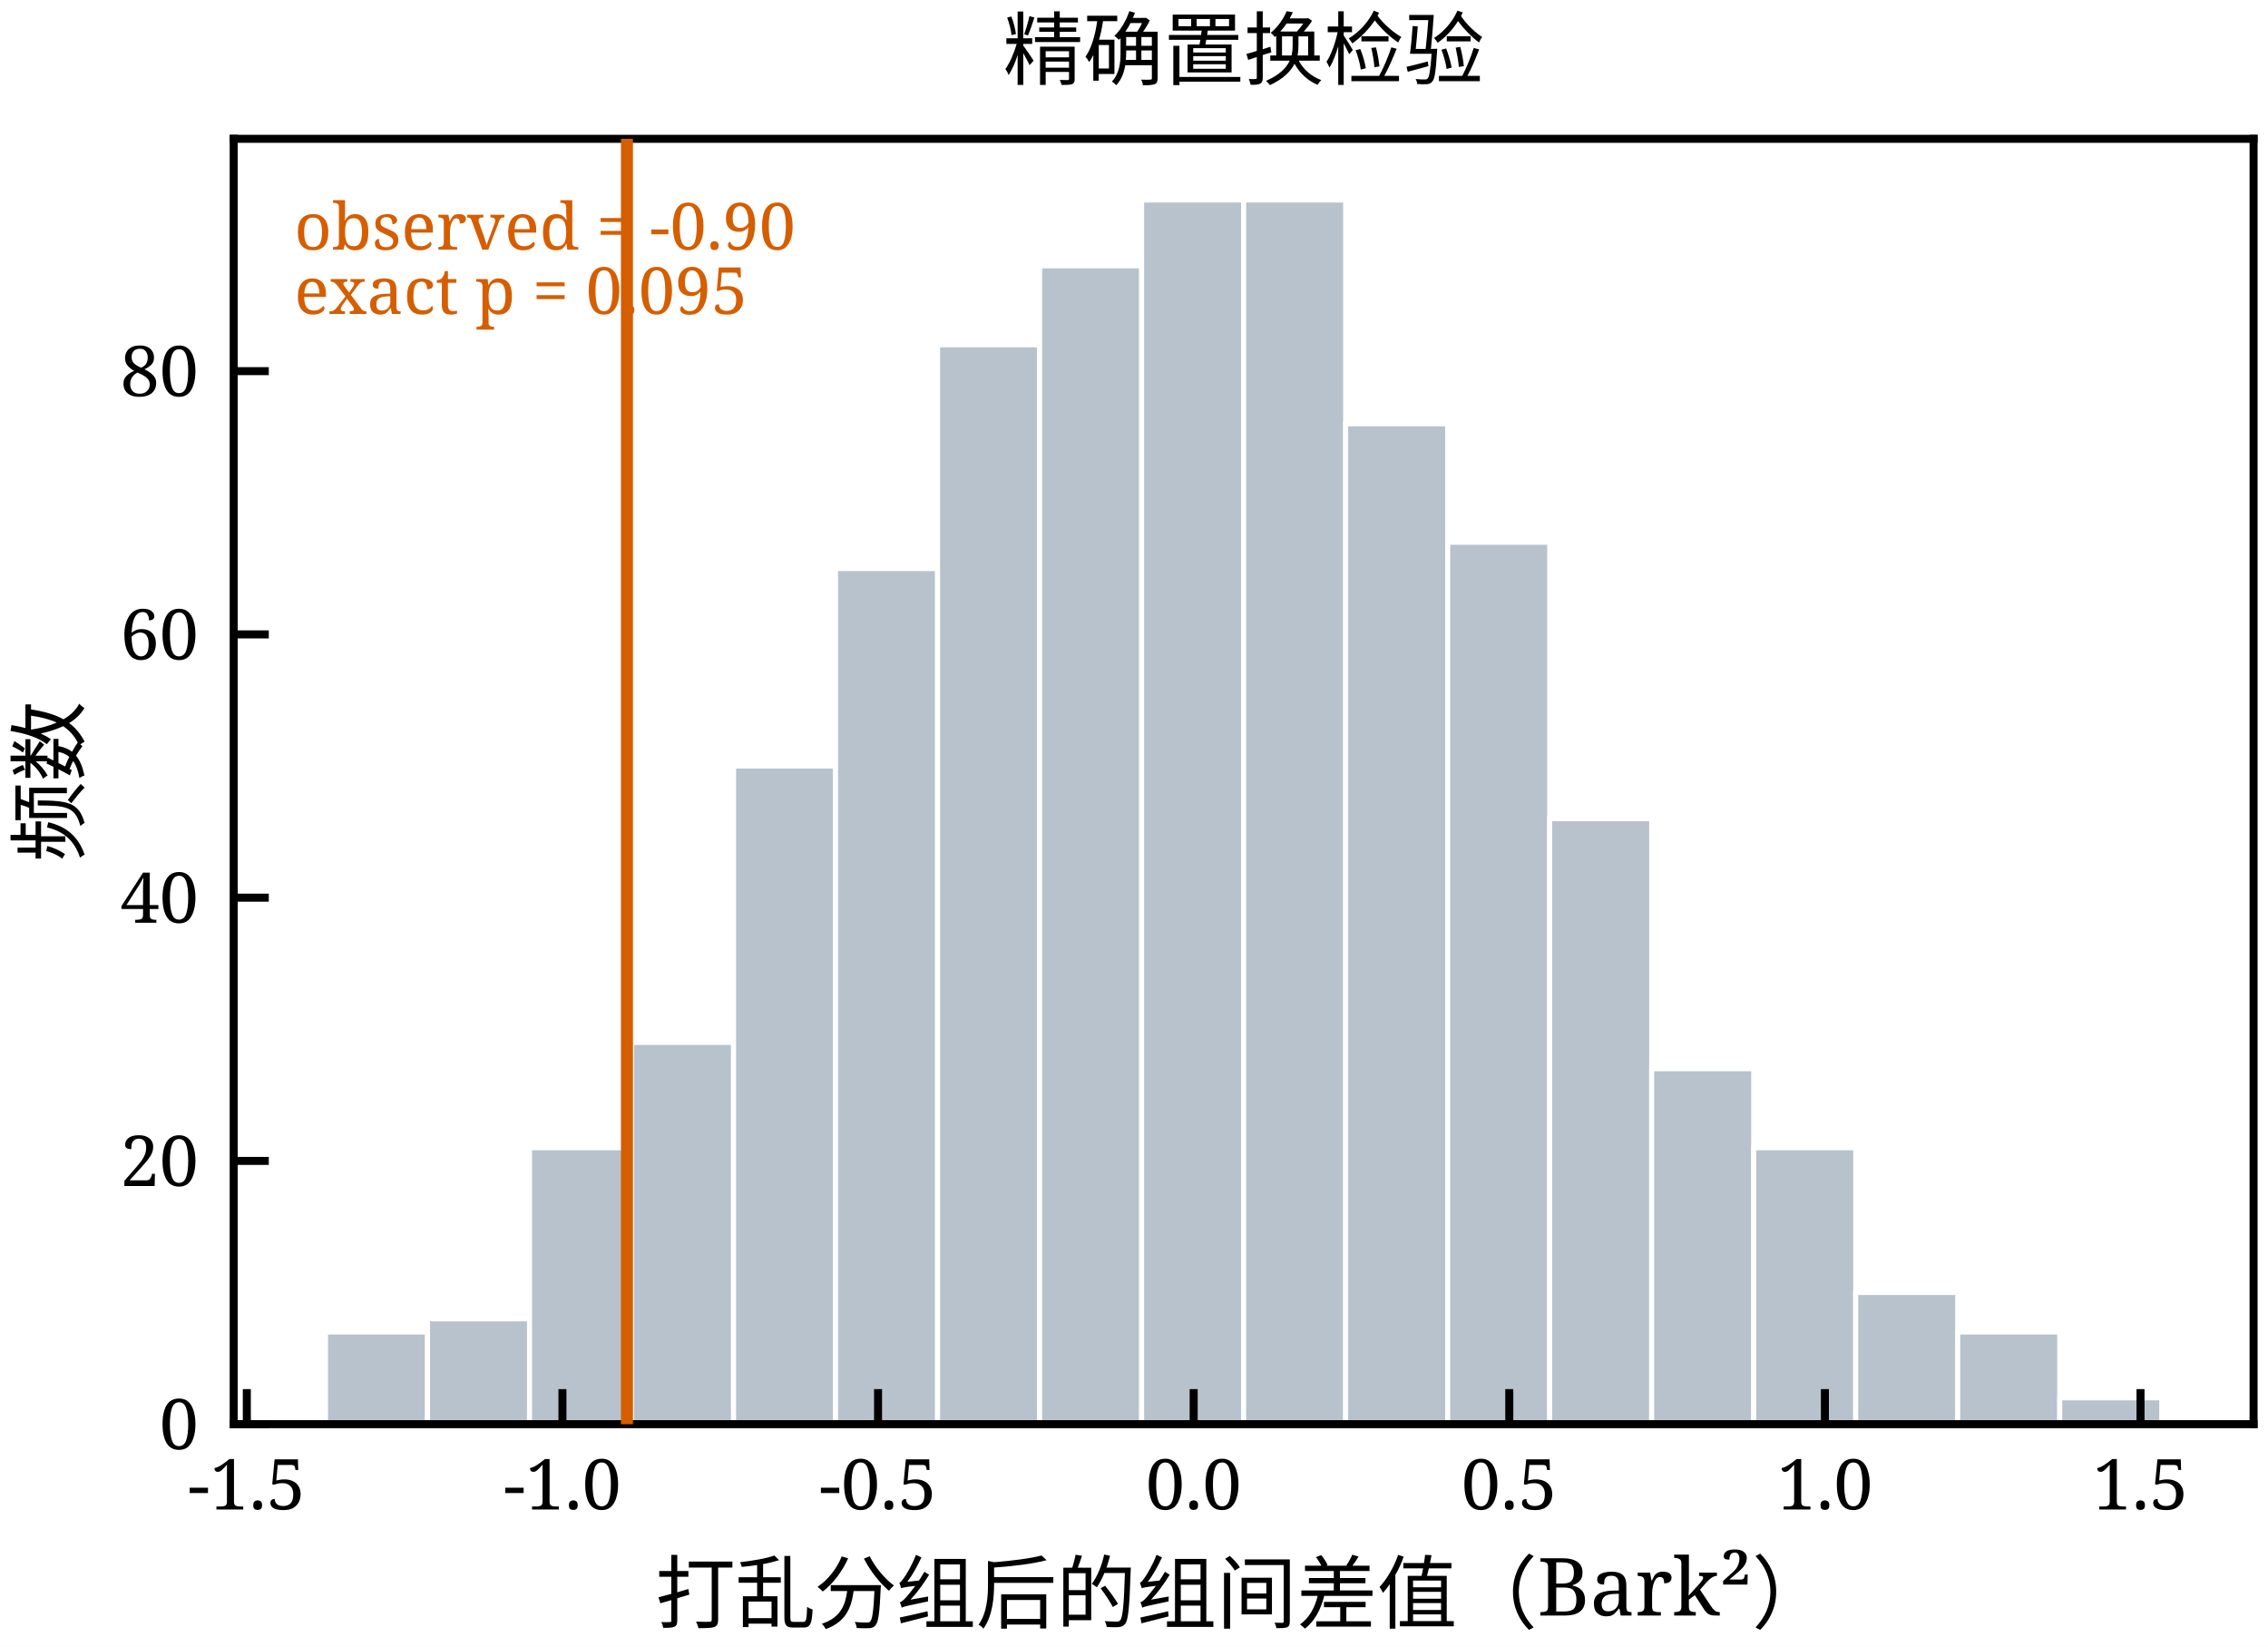
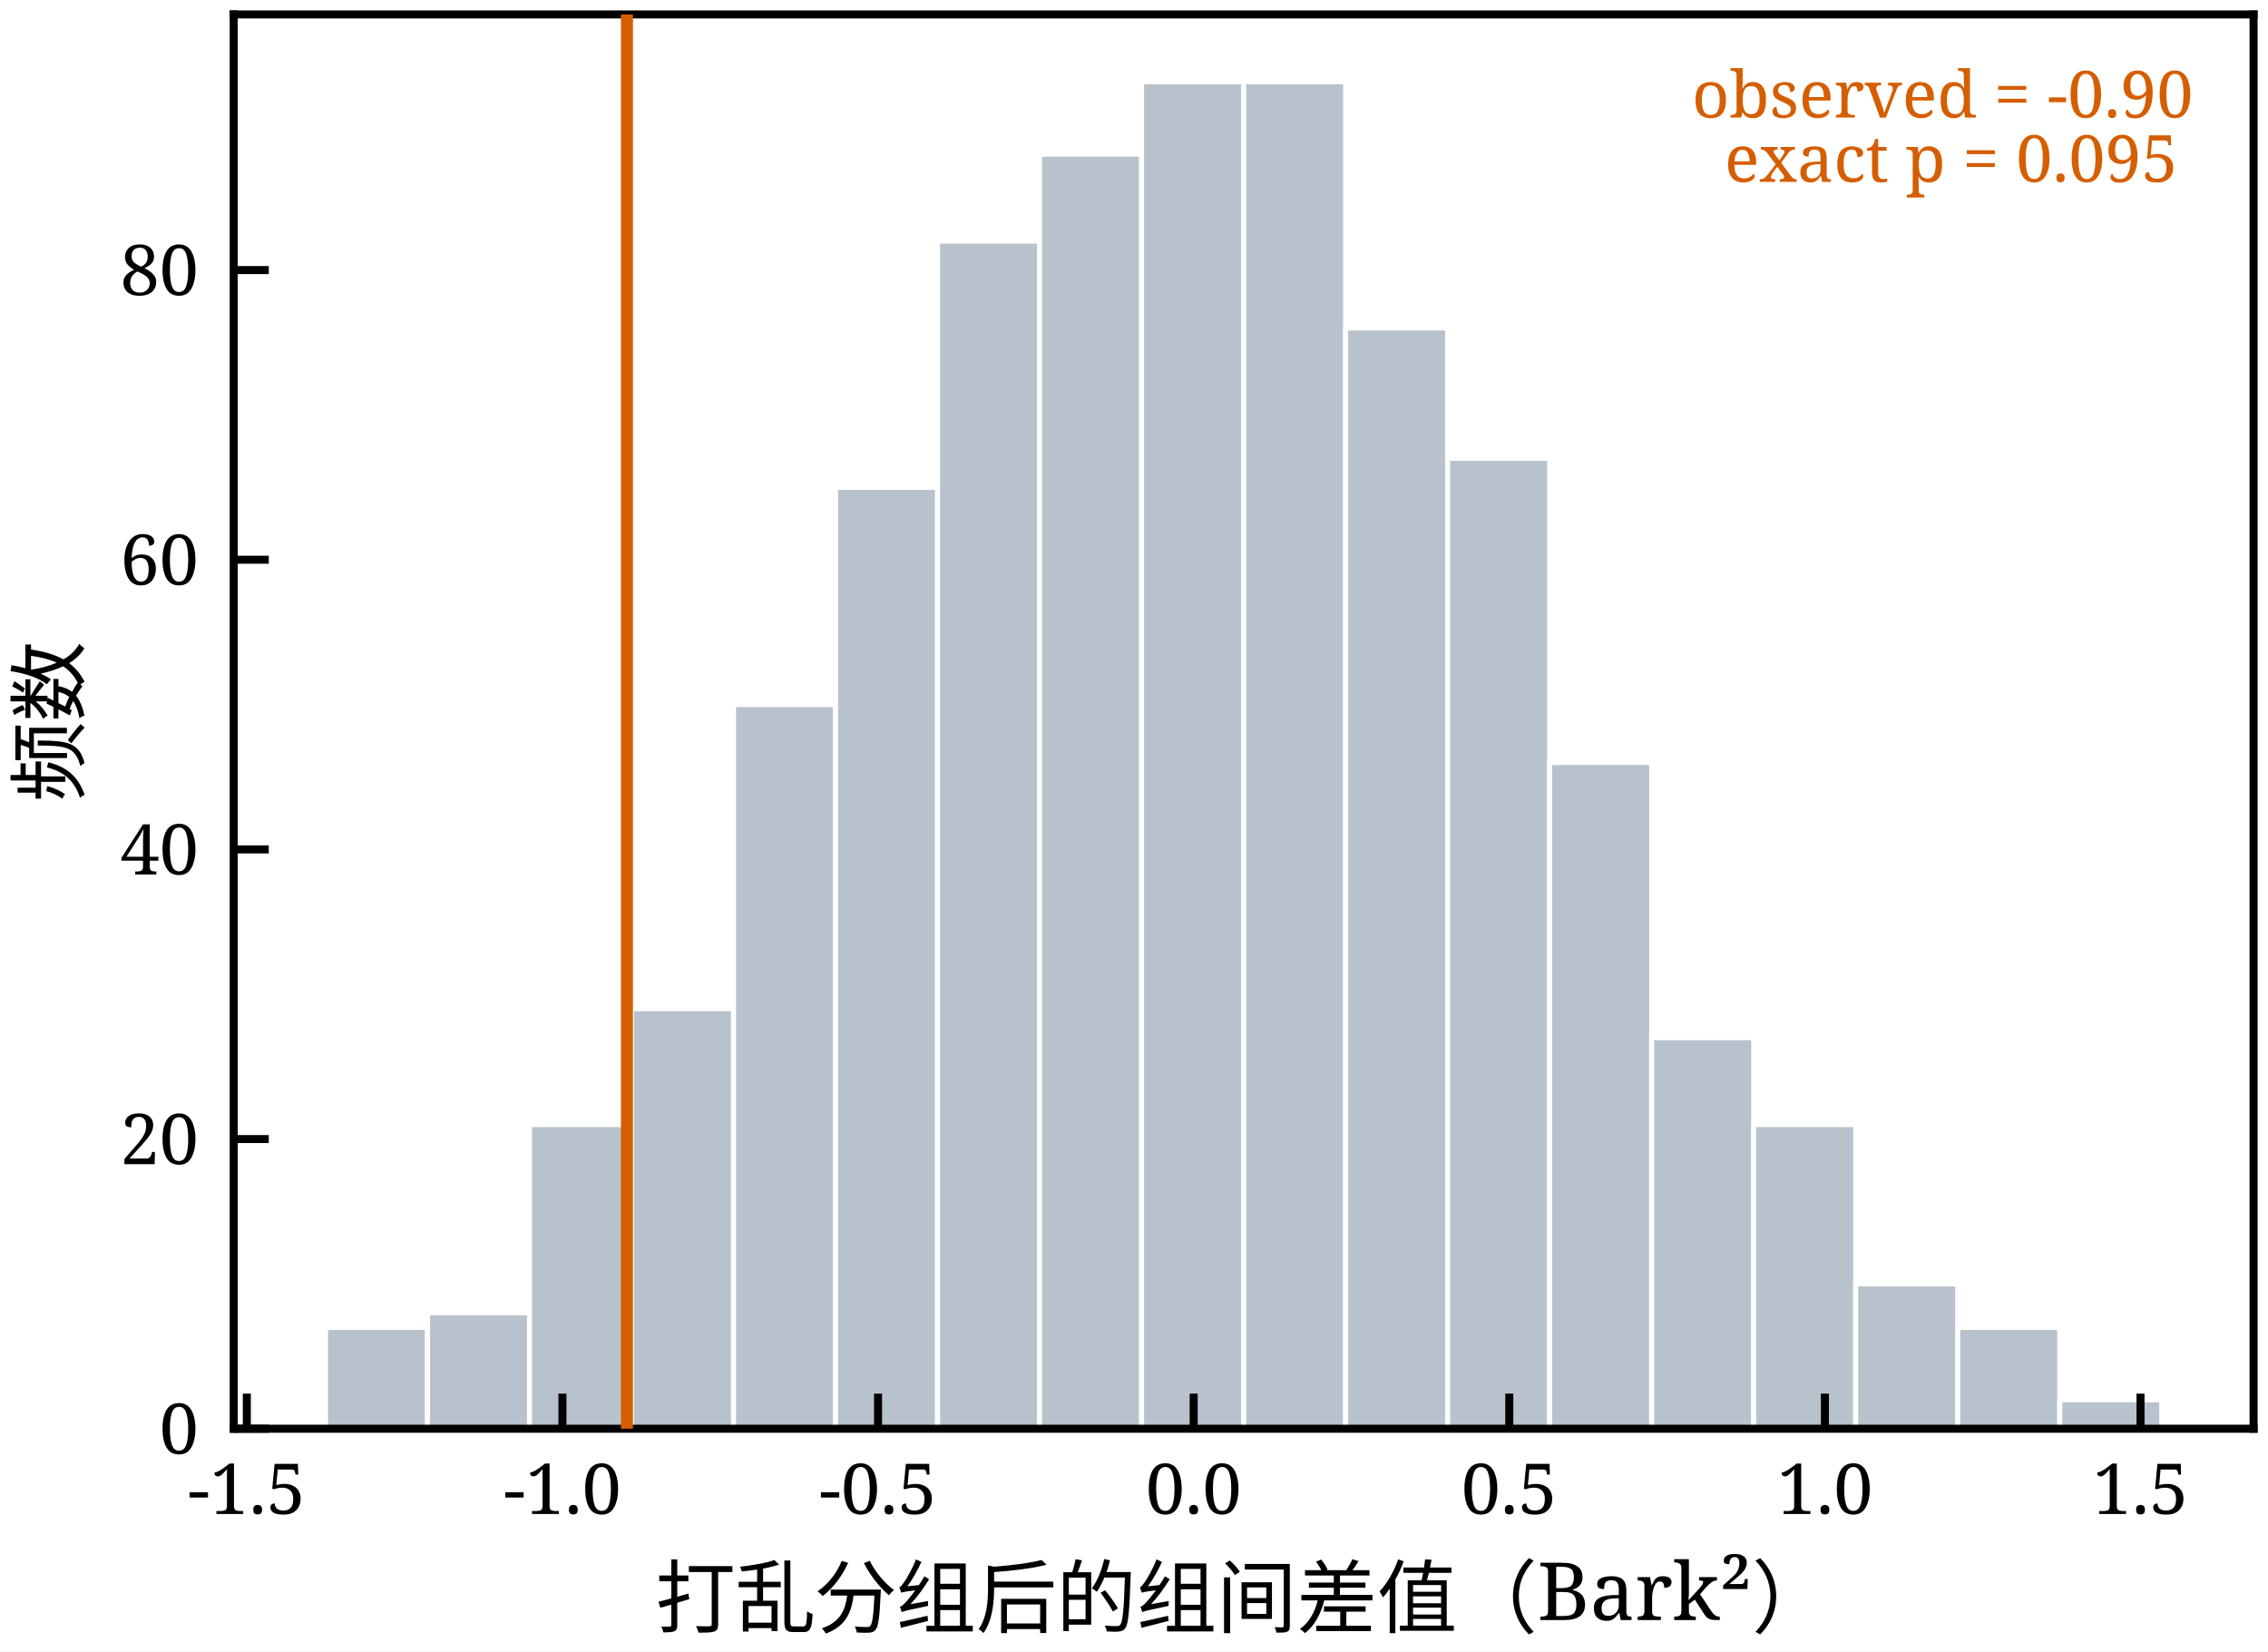
- <svg xmlns="http://www.w3.org/2000/svg" xmlns:xlink="http://www.w3.org/1999/xlink" width="226.265pt" height="164.265pt" viewBox="0 0 226.265 164.265" version="1.1">
+ <svg xmlns="http://www.w3.org/2000/svg" xmlns:xlink="http://www.w3.org/1999/xlink" width="226.265pt" height="164.759pt" viewBox="0 0 226.265 164.759" version="1.1">
  <defs>
    <style type="text/css">*{stroke-linejoin: round; stroke-linecap: butt}</style>
  </defs>
  <g id="figure_1">
    <g id="patch_1">
-       <path d="M 0 164.265  L 226.265 164.265  L 226.265 0  L 0 0  z " style="fill: #ffffff" />
+       <path d="M 0 164.759  L 226.265 164.759  L 226.265 0  L 0 0  z " style="fill: #ffffff" />
    </g>
    <g id="axes_1">
      <g id="patch_2">
-         <path d="M 23.315 142.044  L 224.825 142.044  L 224.825 13.846  L 23.315 13.846  z " style="fill: #ffffff" />
+         <path d="M 23.315 142.537  L 224.825 142.537  L 224.825 1.44  L 23.315 1.44  z " style="fill: #ffffff" />
      </g>
      <g id="patch_3">
-         <path d="M 32.475 142.044  L 42.652 142.044  L 42.652 132.854  L 32.475 132.854  z " clip-path="url(#p7e4f244991)" style="fill: #b8c2cc; stroke: #ffffff; stroke-width: 0.5; stroke-linejoin: miter" />
+         <path d="M 32.475 142.537  L 42.652 142.537  L 42.652 132.423  L 32.475 132.423  z " clip-path="url(#p9db65a6eb7)" style="fill: #b8c2cc; stroke: #ffffff; stroke-width: 0.5; stroke-linejoin: miter" />
      </g>
      <g id="patch_4">
-         <path d="M 42.652 142.044  L 52.829 142.044  L 52.829 131.541  L 42.652 131.541  z " clip-path="url(#p7e4f244991)" style="fill: #b8c2cc; stroke: #ffffff; stroke-width: 0.5; stroke-linejoin: miter" />
+         <path d="M 42.652 142.537  L 52.829 142.537  L 52.829 130.978  L 42.652 130.978  z " clip-path="url(#p9db65a6eb7)" style="fill: #b8c2cc; stroke: #ffffff; stroke-width: 0.5; stroke-linejoin: miter" />
      </g>
      <g id="patch_5">
-         <path d="M 52.829 142.044  L 63.006 142.044  L 63.006 114.474  L 52.829 114.474  z " clip-path="url(#p7e4f244991)" style="fill: #b8c2cc; stroke: #ffffff; stroke-width: 0.5; stroke-linejoin: miter" />
+         <path d="M 52.829 142.537  L 63.006 142.537  L 63.006 112.194  L 52.829 112.194  z " clip-path="url(#p9db65a6eb7)" style="fill: #b8c2cc; stroke: #ffffff; stroke-width: 0.5; stroke-linejoin: miter" />
      </g>
      <g id="patch_6">
-         <path d="M 63.006 142.044  L 73.184 142.044  L 73.184 103.972  L 63.006 103.972  z " clip-path="url(#p7e4f244991)" style="fill: #b8c2cc; stroke: #ffffff; stroke-width: 0.5; stroke-linejoin: miter" />
+         <path d="M 63.006 142.537  L 73.184 142.537  L 73.184 100.635  L 63.006 100.635  z " clip-path="url(#p9db65a6eb7)" style="fill: #b8c2cc; stroke: #ffffff; stroke-width: 0.5; stroke-linejoin: miter" />
      </g>
      <g id="patch_7">
-         <path d="M 73.184 142.044  L 83.361 142.044  L 83.361 76.402  L 73.184 76.402  z " clip-path="url(#p7e4f244991)" style="fill: #b8c2cc; stroke: #ffffff; stroke-width: 0.5; stroke-linejoin: miter" />
+         <path d="M 73.184 142.537  L 83.361 142.537  L 83.361 70.291  L 73.184 70.291  z " clip-path="url(#p9db65a6eb7)" style="fill: #b8c2cc; stroke: #ffffff; stroke-width: 0.5; stroke-linejoin: miter" />
      </g>
      <g id="patch_8">
-         <path d="M 83.361 142.044  L 93.538 142.044  L 93.538 56.71  L 83.361 56.71  z " clip-path="url(#p7e4f244991)" style="fill: #b8c2cc; stroke: #ffffff; stroke-width: 0.5; stroke-linejoin: miter" />
+         <path d="M 83.361 142.537  L 93.538 142.537  L 93.538 48.617  L 83.361 48.617  z " clip-path="url(#p9db65a6eb7)" style="fill: #b8c2cc; stroke: #ffffff; stroke-width: 0.5; stroke-linejoin: miter" />
      </g>
      <g id="patch_9">
-         <path d="M 93.538 142.044  L 103.715 142.044  L 103.715 34.392  L 93.538 34.392  z " clip-path="url(#p7e4f244991)" style="fill: #b8c2cc; stroke: #ffffff; stroke-width: 0.5; stroke-linejoin: miter" />
+         <path d="M 93.538 142.537  L 103.715 142.537  L 103.715 24.053  L 93.538 24.053  z " clip-path="url(#p9db65a6eb7)" style="fill: #b8c2cc; stroke: #ffffff; stroke-width: 0.5; stroke-linejoin: miter" />
      </g>
      <g id="patch_10">
-         <path d="M 103.715 142.044  L 113.893 142.044  L 113.893 26.515  L 103.715 26.515  z " clip-path="url(#p7e4f244991)" style="fill: #b8c2cc; stroke: #ffffff; stroke-width: 0.5; stroke-linejoin: miter" />
+         <path d="M 103.715 142.537  L 113.893 142.537  L 113.893 15.384  L 103.715 15.384  z " clip-path="url(#p9db65a6eb7)" style="fill: #b8c2cc; stroke: #ffffff; stroke-width: 0.5; stroke-linejoin: miter" />
      </g>
      <g id="patch_11">
-         <path d="M 113.893 142.044  L 124.07 142.044  L 124.07 19.951  L 113.893 19.951  z " clip-path="url(#p7e4f244991)" style="fill: #b8c2cc; stroke: #ffffff; stroke-width: 0.5; stroke-linejoin: miter" />
+         <path d="M 113.893 142.537  L 124.07 142.537  L 124.07 8.159  L 113.893 8.159  z " clip-path="url(#p9db65a6eb7)" style="fill: #b8c2cc; stroke: #ffffff; stroke-width: 0.5; stroke-linejoin: miter" />
      </g>
      <g id="patch_12">
-         <path d="M 124.07 142.044  L 134.247 142.044  L 134.247 19.951  L 124.07 19.951  z " clip-path="url(#p7e4f244991)" style="fill: #b8c2cc; stroke: #ffffff; stroke-width: 0.5; stroke-linejoin: miter" />
+         <path d="M 124.07 142.537  L 134.247 142.537  L 134.247 8.159  L 124.07 8.159  z " clip-path="url(#p9db65a6eb7)" style="fill: #b8c2cc; stroke: #ffffff; stroke-width: 0.5; stroke-linejoin: miter" />
      </g>
      <g id="patch_13">
-         <path d="M 134.247 142.044  L 144.424 142.044  L 144.424 42.269  L 134.247 42.269  z " clip-path="url(#p7e4f244991)" style="fill: #b8c2cc; stroke: #ffffff; stroke-width: 0.5; stroke-linejoin: miter" />
+         <path d="M 134.247 142.537  L 144.424 142.537  L 144.424 32.723  L 134.247 32.723  z " clip-path="url(#p9db65a6eb7)" style="fill: #b8c2cc; stroke: #ffffff; stroke-width: 0.5; stroke-linejoin: miter" />
      </g>
      <g id="patch_14">
-         <path d="M 144.424 142.044  L 154.602 142.044  L 154.602 54.084  L 144.424 54.084  z " clip-path="url(#p7e4f244991)" style="fill: #b8c2cc; stroke: #ffffff; stroke-width: 0.5; stroke-linejoin: miter" />
+         <path d="M 144.424 142.537  L 154.602 142.537  L 154.602 45.727  L 144.424 45.727  z " clip-path="url(#p9db65a6eb7)" style="fill: #b8c2cc; stroke: #ffffff; stroke-width: 0.5; stroke-linejoin: miter" />
      </g>
      <g id="patch_15">
-         <path d="M 154.602 142.044  L 164.779 142.044  L 164.779 81.654  L 154.602 81.654  z " clip-path="url(#p7e4f244991)" style="fill: #b8c2cc; stroke: #ffffff; stroke-width: 0.5; stroke-linejoin: miter" />
+         <path d="M 154.602 142.537  L 164.779 142.537  L 164.779 76.071  L 154.602 76.071  z " clip-path="url(#p9db65a6eb7)" style="fill: #b8c2cc; stroke: #ffffff; stroke-width: 0.5; stroke-linejoin: miter" />
      </g>
      <g id="patch_16">
-         <path d="M 164.779 142.044  L 174.956 142.044  L 174.956 106.597  L 164.779 106.597  z " clip-path="url(#p7e4f244991)" style="fill: #b8c2cc; stroke: #ffffff; stroke-width: 0.5; stroke-linejoin: miter" />
+         <path d="M 164.779 142.537  L 174.956 142.537  L 174.956 103.524  L 164.779 103.524  z " clip-path="url(#p9db65a6eb7)" style="fill: #b8c2cc; stroke: #ffffff; stroke-width: 0.5; stroke-linejoin: miter" />
      </g>
      <g id="patch_17">
-         <path d="M 174.956 142.044  L 185.134 142.044  L 185.134 114.474  L 174.956 114.474  z " clip-path="url(#p7e4f244991)" style="fill: #b8c2cc; stroke: #ffffff; stroke-width: 0.5; stroke-linejoin: miter" />
+         <path d="M 174.956 142.537  L 185.134 142.537  L 185.134 112.194  L 174.956 112.194  z " clip-path="url(#p9db65a6eb7)" style="fill: #b8c2cc; stroke: #ffffff; stroke-width: 0.5; stroke-linejoin: miter" />
      </g>
      <g id="patch_18">
-         <path d="M 185.134 142.044  L 195.311 142.044  L 195.311 128.915  L 185.134 128.915  z " clip-path="url(#p7e4f244991)" style="fill: #b8c2cc; stroke: #ffffff; stroke-width: 0.5; stroke-linejoin: miter" />
+         <path d="M 185.134 142.537  L 195.311 142.537  L 195.311 128.088  L 185.134 128.088  z " clip-path="url(#p9db65a6eb7)" style="fill: #b8c2cc; stroke: #ffffff; stroke-width: 0.5; stroke-linejoin: miter" />
      </g>
      <g id="patch_19">
-         <path d="M 195.311 142.044  L 205.488 142.044  L 205.488 132.854  L 195.311 132.854  z " clip-path="url(#p7e4f244991)" style="fill: #b8c2cc; stroke: #ffffff; stroke-width: 0.5; stroke-linejoin: miter" />
+         <path d="M 195.311 142.537  L 205.488 142.537  L 205.488 132.423  L 195.311 132.423  z " clip-path="url(#p9db65a6eb7)" style="fill: #b8c2cc; stroke: #ffffff; stroke-width: 0.5; stroke-linejoin: miter" />
      </g>
      <g id="patch_20">
-         <path d="M 205.488 142.044  L 215.665 142.044  L 215.665 139.418  L 205.488 139.418  z " clip-path="url(#p7e4f244991)" style="fill: #b8c2cc; stroke: #ffffff; stroke-width: 0.5; stroke-linejoin: miter" />
+         <path d="M 205.488 142.537  L 215.665 142.537  L 215.665 139.648  L 205.488 139.648  z " clip-path="url(#p9db65a6eb7)" style="fill: #b8c2cc; stroke: #ffffff; stroke-width: 0.5; stroke-linejoin: miter" />
      </g>
      <g id="matplotlib.axis_1">
        <g id="xtick_1">
          <g id="line2d_1">
            <defs>
-               <path id="mb19a806681" d="M 0 0  L 0 -3.5  " style="stroke: #000000; stroke-width: 0.8" />
+               <path id="m974c187cbf" d="M 0 0  L 0 -3.5  " style="stroke: #000000; stroke-width: 0.8" />
            </defs>
            <g>
-               <use xlink:href="#mb19a806681" x="24.624" y="142.044" style="stroke: #000000; stroke-width: 0.8" />
+               <use xlink:href="#m974c187cbf" x="24.624" y="142.537" style="stroke: #000000; stroke-width: 0.8" />
            </g>
          </g>
          <g id="text_1">
-             <text style="font-size: 7px; font-family: 'SimSun'; text-anchor: middle" x="24.624" y="150.548" transform="rotate(-0 24.62367 150.5477)">-1.5</text>
+             <text style="font-size: 7px; font-family: 'SimSun'; text-anchor: middle" x="24.624" y="151.041" transform="rotate(-0 24.62367 151.0414)">-1.5</text>
          </g>
        </g>
        <g id="xtick_2">
          <g id="line2d_2">
            <g>
-               <use xlink:href="#mb19a806681" x="56.111" y="142.044" style="stroke: #000000; stroke-width: 0.8" />
+               <use xlink:href="#m974c187cbf" x="56.111" y="142.537" style="stroke: #000000; stroke-width: 0.8" />
            </g>
          </g>
          <g id="text_2">
-             <text style="font-size: 7px; font-family: 'SimSun'; text-anchor: middle" x="56.111" y="150.548" transform="rotate(-0 56.11097 150.5477)">-1.0</text>
+             <text style="font-size: 7px; font-family: 'SimSun'; text-anchor: middle" x="56.111" y="151.041" transform="rotate(-0 56.11097 151.0414)">-1.0</text>
          </g>
        </g>
        <g id="xtick_3">
          <g id="line2d_3">
            <g>
-               <use xlink:href="#mb19a806681" x="87.598" y="142.044" style="stroke: #000000; stroke-width: 0.8" />
+               <use xlink:href="#m974c187cbf" x="87.598" y="142.537" style="stroke: #000000; stroke-width: 0.8" />
            </g>
          </g>
          <g id="text_3">
-             <text style="font-size: 7px; font-family: 'SimSun'; text-anchor: middle" x="87.598" y="150.548" transform="rotate(-0 87.59826 150.5477)">-0.5</text>
+             <text style="font-size: 7px; font-family: 'SimSun'; text-anchor: middle" x="87.598" y="151.041" transform="rotate(-0 87.59826 151.0414)">-0.5</text>
          </g>
        </g>
        <g id="xtick_4">
          <g id="line2d_4">
            <g>
-               <use xlink:href="#mb19a806681" x="119.086" y="142.044" style="stroke: #000000; stroke-width: 0.8" />
+               <use xlink:href="#m974c187cbf" x="119.086" y="142.537" style="stroke: #000000; stroke-width: 0.8" />
            </g>
          </g>
          <g id="text_4">
-             <text style="font-size: 7px; font-family: 'SimSun'; text-anchor: middle" x="119.086" y="150.548" transform="rotate(-0 119.0856 150.5477)">0.0</text>
+             <text style="font-size: 7px; font-family: 'SimSun'; text-anchor: middle" x="119.086" y="151.041" transform="rotate(-0 119.0856 151.0414)">0.0</text>
          </g>
        </g>
        <g id="xtick_5">
          <g id="line2d_5">
            <g>
-               <use xlink:href="#mb19a806681" x="150.573" y="142.044" style="stroke: #000000; stroke-width: 0.8" />
+               <use xlink:href="#m974c187cbf" x="150.573" y="142.537" style="stroke: #000000; stroke-width: 0.8" />
            </g>
          </g>
          <g id="text_5">
-             <text style="font-size: 7px; font-family: 'SimSun'; text-anchor: middle" x="150.573" y="150.548" transform="rotate(-0 150.5729 150.5477)">0.5</text>
+             <text style="font-size: 7px; font-family: 'SimSun'; text-anchor: middle" x="150.573" y="151.041" transform="rotate(-0 150.5729 151.0414)">0.5</text>
          </g>
        </g>
        <g id="xtick_6">
          <g id="line2d_6">
            <g>
-               <use xlink:href="#mb19a806681" x="182.06" y="142.044" style="stroke: #000000; stroke-width: 0.8" />
+               <use xlink:href="#m974c187cbf" x="182.06" y="142.537" style="stroke: #000000; stroke-width: 0.8" />
            </g>
          </g>
          <g id="text_6">
-             <text style="font-size: 7px; font-family: 'SimSun'; text-anchor: middle" x="182.06" y="150.548" transform="rotate(-0 182.0602 150.5477)">1.0</text>
+             <text style="font-size: 7px; font-family: 'SimSun'; text-anchor: middle" x="182.06" y="151.041" transform="rotate(-0 182.0602 151.0414)">1.0</text>
          </g>
        </g>
        <g id="xtick_7">
          <g id="line2d_7">
            <g>
-               <use xlink:href="#mb19a806681" x="213.547" y="142.044" style="stroke: #000000; stroke-width: 0.8" />
+               <use xlink:href="#m974c187cbf" x="213.547" y="142.537" style="stroke: #000000; stroke-width: 0.8" />
            </g>
          </g>
          <g id="text_7">
-             <text style="font-size: 7px; font-family: 'SimSun'; text-anchor: middle" x="213.547" y="150.548" transform="rotate(-0 213.5475 150.5477)">1.5</text>
+             <text style="font-size: 7px; font-family: 'SimSun'; text-anchor: middle" x="213.547" y="151.041" transform="rotate(-0 213.5475 151.0414)">1.5</text>
          </g>
        </g>
        <g id="text_8">
-           <text style="font-size: 8px; font-family: 'SimSun'; text-anchor: middle" x="124.07" y="161.794" transform="rotate(-0 124.0699 161.7937)">打乱分组后的组间差值（Bark²）</text>
+           <text style="font-size: 8px; font-family: 'SimSun'; text-anchor: middle" x="124.07" y="162.287" transform="rotate(-0 124.0699 162.2875)">打乱分组后的组间差值（Bark²）</text>
        </g>
      </g>
      <g id="matplotlib.axis_2">
        <g id="ytick_1">
          <g id="line2d_8">
            <defs>
-               <path id="m2c1b1f5fe8" d="M 0 0  L 3.5 0  " style="stroke: #000000; stroke-width: 0.8" />
+               <path id="me48dd0783c" d="M 0 0  L 3.5 0  " style="stroke: #000000; stroke-width: 0.8" />
            </defs>
            <g>
-               <use xlink:href="#m2c1b1f5fe8" x="23.315" y="142.044" style="stroke: #000000; stroke-width: 0.8" />
+               <use xlink:href="#me48dd0783c" x="23.315" y="142.537" style="stroke: #000000; stroke-width: 0.8" />
            </g>
          </g>
          <g id="text_9">
-             <text style="font-size: 7px; font-family: 'SimSun'; text-anchor: end" x="19.815" y="144.546" transform="rotate(-0 19.815 144.5457)">0</text>
+             <text style="font-size: 7px; font-family: 'SimSun'; text-anchor: end" x="19.815" y="145.039" transform="rotate(-0 19.815 145.0395)">0</text>
          </g>
        </g>
        <g id="ytick_2">
          <g id="line2d_9">
            <g>
-               <use xlink:href="#m2c1b1f5fe8" x="23.315" y="115.787" style="stroke: #000000; stroke-width: 0.8" />
+               <use xlink:href="#me48dd0783c" x="23.315" y="113.639" style="stroke: #000000; stroke-width: 0.8" />
            </g>
          </g>
          <g id="text_10">
-             <text style="font-size: 7px; font-family: 'SimSun'; text-anchor: end" x="19.815" y="118.289" transform="rotate(-0 19.815 118.2892)">20</text>
+             <text style="font-size: 7px; font-family: 'SimSun'; text-anchor: end" x="19.815" y="116.141" transform="rotate(-0 19.815 116.1408)">20</text>
          </g>
        </g>
        <g id="ytick_3">
          <g id="line2d_10">
            <g>
-               <use xlink:href="#m2c1b1f5fe8" x="23.315" y="89.531" style="stroke: #000000; stroke-width: 0.8" />
+               <use xlink:href="#me48dd0783c" x="23.315" y="84.74" style="stroke: #000000; stroke-width: 0.8" />
            </g>
          </g>
          <g id="text_11">
-             <text style="font-size: 7px; font-family: 'SimSun'; text-anchor: end" x="19.815" y="92.033" transform="rotate(-0 19.815 92.03265)">40</text>
+             <text style="font-size: 7px; font-family: 'SimSun'; text-anchor: end" x="19.815" y="87.242" transform="rotate(-0 19.815 87.24222)">40</text>
          </g>
        </g>
        <g id="ytick_4">
          <g id="line2d_11">
            <g>
-               <use xlink:href="#m2c1b1f5fe8" x="23.315" y="63.274" style="stroke: #000000; stroke-width: 0.8" />
+               <use xlink:href="#me48dd0783c" x="23.315" y="55.842" style="stroke: #000000; stroke-width: 0.8" />
            </g>
          </g>
          <g id="text_12">
-             <text style="font-size: 7px; font-family: 'SimSun'; text-anchor: end" x="19.815" y="65.776" transform="rotate(-0 19.815 65.77612)">60</text>
+             <text style="font-size: 7px; font-family: 'SimSun'; text-anchor: end" x="19.815" y="58.344" transform="rotate(-0 19.815 58.3436)">60</text>
          </g>
        </g>
        <g id="ytick_5">
          <g id="line2d_12">
            <g>
-               <use xlink:href="#m2c1b1f5fe8" x="23.315" y="37.018" style="stroke: #000000; stroke-width: 0.8" />
+               <use xlink:href="#me48dd0783c" x="23.315" y="26.943" style="stroke: #000000; stroke-width: 0.8" />
            </g>
          </g>
          <g id="text_13">
-             <text style="font-size: 7px; font-family: 'SimSun'; text-anchor: end" x="19.815" y="39.52" transform="rotate(-0 19.815 39.51959)">80</text>
+             <text style="font-size: 7px; font-family: 'SimSun'; text-anchor: end" x="19.815" y="29.445" transform="rotate(-0 19.815 29.44498)">80</text>
          </g>
        </g>
        <g id="text_14">
-           <text style="font-size: 8px; font-family: 'SimSun'; text-anchor: middle" x="7.784" y="77.945" transform="rotate(-90 7.78375 77.945)">频数</text>
+           <text style="font-size: 8px; font-family: 'SimSun'; text-anchor: middle" x="7.784" y="71.989" transform="rotate(-90 7.78375 71.98875)">频数</text>
        </g>
      </g>
      <g id="patch_21">
-         <path d="M 23.315 142.044  L 23.315 13.846  " style="fill: none; stroke: #000000; stroke-width: 0.8; stroke-linejoin: miter; stroke-linecap: square" />
+         <path d="M 23.315 142.537  L 23.315 1.44  " style="fill: none; stroke: #000000; stroke-width: 0.8; stroke-linejoin: miter; stroke-linecap: square" />
      </g>
      <g id="patch_22">
-         <path d="M 224.825 142.044  L 224.825 13.846  " style="fill: none; stroke: #000000; stroke-width: 0.8; stroke-linejoin: miter; stroke-linecap: square" />
+         <path d="M 224.825 142.537  L 224.825 1.44  " style="fill: none; stroke: #000000; stroke-width: 0.8; stroke-linejoin: miter; stroke-linecap: square" />
      </g>
      <g id="patch_23">
-         <path d="M 23.315 142.044  L 224.825 142.044  " style="fill: none; stroke: #000000; stroke-width: 0.8; stroke-linejoin: miter; stroke-linecap: square" />
+         <path d="M 23.315 142.537  L 224.825 142.537  " style="fill: none; stroke: #000000; stroke-width: 0.8; stroke-linejoin: miter; stroke-linecap: square" />
      </g>
      <g id="patch_24">
-         <path d="M 23.315 13.846  L 224.825 13.846  " style="fill: none; stroke: #000000; stroke-width: 0.8; stroke-linejoin: miter; stroke-linecap: square" />
+         <path d="M 23.315 1.44  L 224.825 1.44  " style="fill: none; stroke: #000000; stroke-width: 0.8; stroke-linejoin: miter; stroke-linecap: square" />
      </g>
      <g id="text_15">
-         <text style="font-size: 6.5px; font-family: 'SimSun'; fill: #d55e00" transform="translate(29.3603 24.90261)">observed = -0.90</text>
-         <text style="font-size: 6.5px; font-family: 'SimSun'; fill: #d55e00" transform="translate(29.3603 31.31628)">exact p = 0.095</text>
-       </g>
-       <g id="text_16">
-         <text style="font-size: 8px; font-family: 'SimSun'; text-anchor: middle" x="124.07" y="7.846" transform="rotate(-0 124.0699 7.84625)">精确置换检验</text>
+         <g id="patch_25">
+           <path d="M 168.795 20.607  L 220.795 20.607  Q 222.42 20.607 222.42 18.982  L 222.42 7.084  Q 222.42 5.459 220.795 5.459  L 168.795 5.459  Q 167.17 5.459 167.17 7.084  L 167.17 18.982  Q 167.17 20.607 168.795 20.607  z " style="fill: #ffffff; opacity: 0.85" />
+         </g>
+         <text style="font-size: 6.5px; font-family: 'SimSun'; fill: #d55e00" transform="translate(168.7947 11.73038)">observed = -0.90</text>
+         <text style="font-size: 6.5px; font-family: 'SimSun'; fill: #d55e00" transform="translate(172.0447 18.14406)">exact p = 0.095</text>
      </g>
      <g id="line2d_13">
-         <path d="M 62.547 142.044  L 62.547 13.846  " clip-path="url(#p7e4f244991)" style="fill: none; stroke: #d55e00; stroke-width: 1.2; stroke-linecap: square" />
+         <path d="M 62.547 142.537  L 62.547 1.44  " clip-path="url(#p9db65a6eb7)" style="fill: none; stroke: #d55e00; stroke-width: 1.2; stroke-linecap: square" />
      </g>
    </g>
  </g>
  <defs>
-     <clipPath id="p7e4f244991">
-       <rect x="23.315" y="13.846" width="201.51" height="128.197" />
+     <clipPath id="p9db65a6eb7">
+       <rect x="23.315" y="1.44" width="201.51" height="141.097" />
    </clipPath>
  </defs>
</svg>
